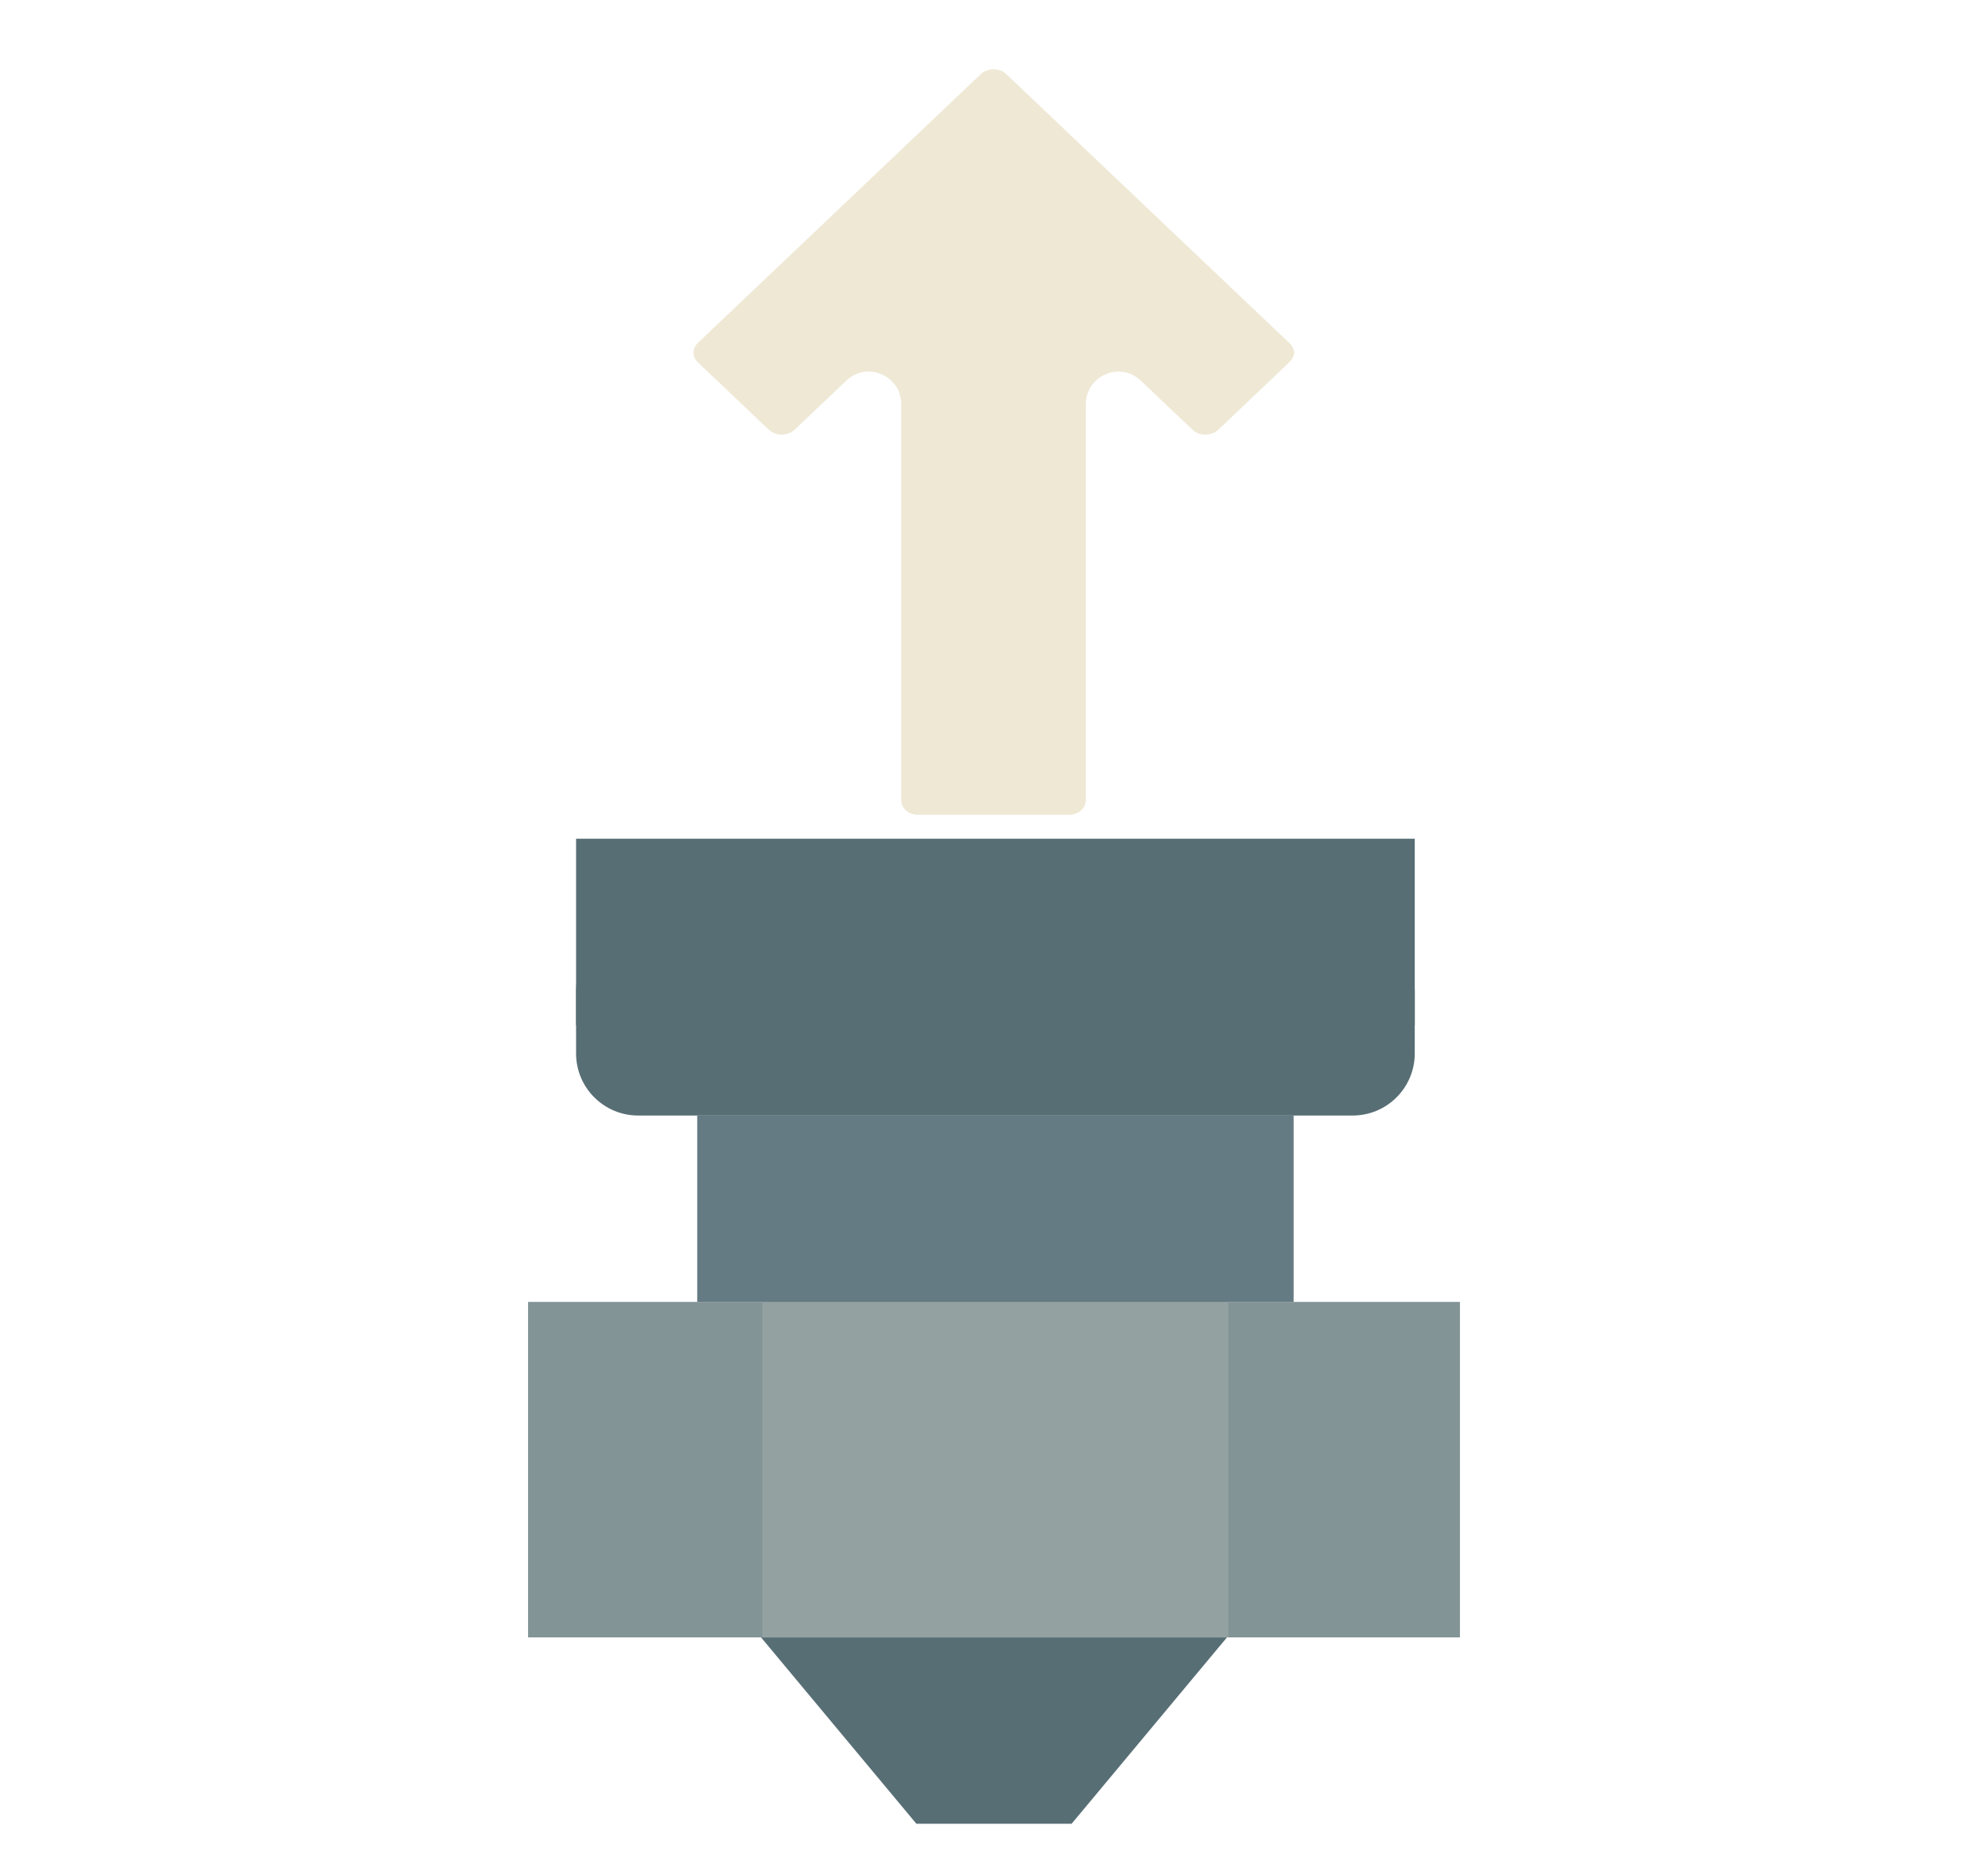
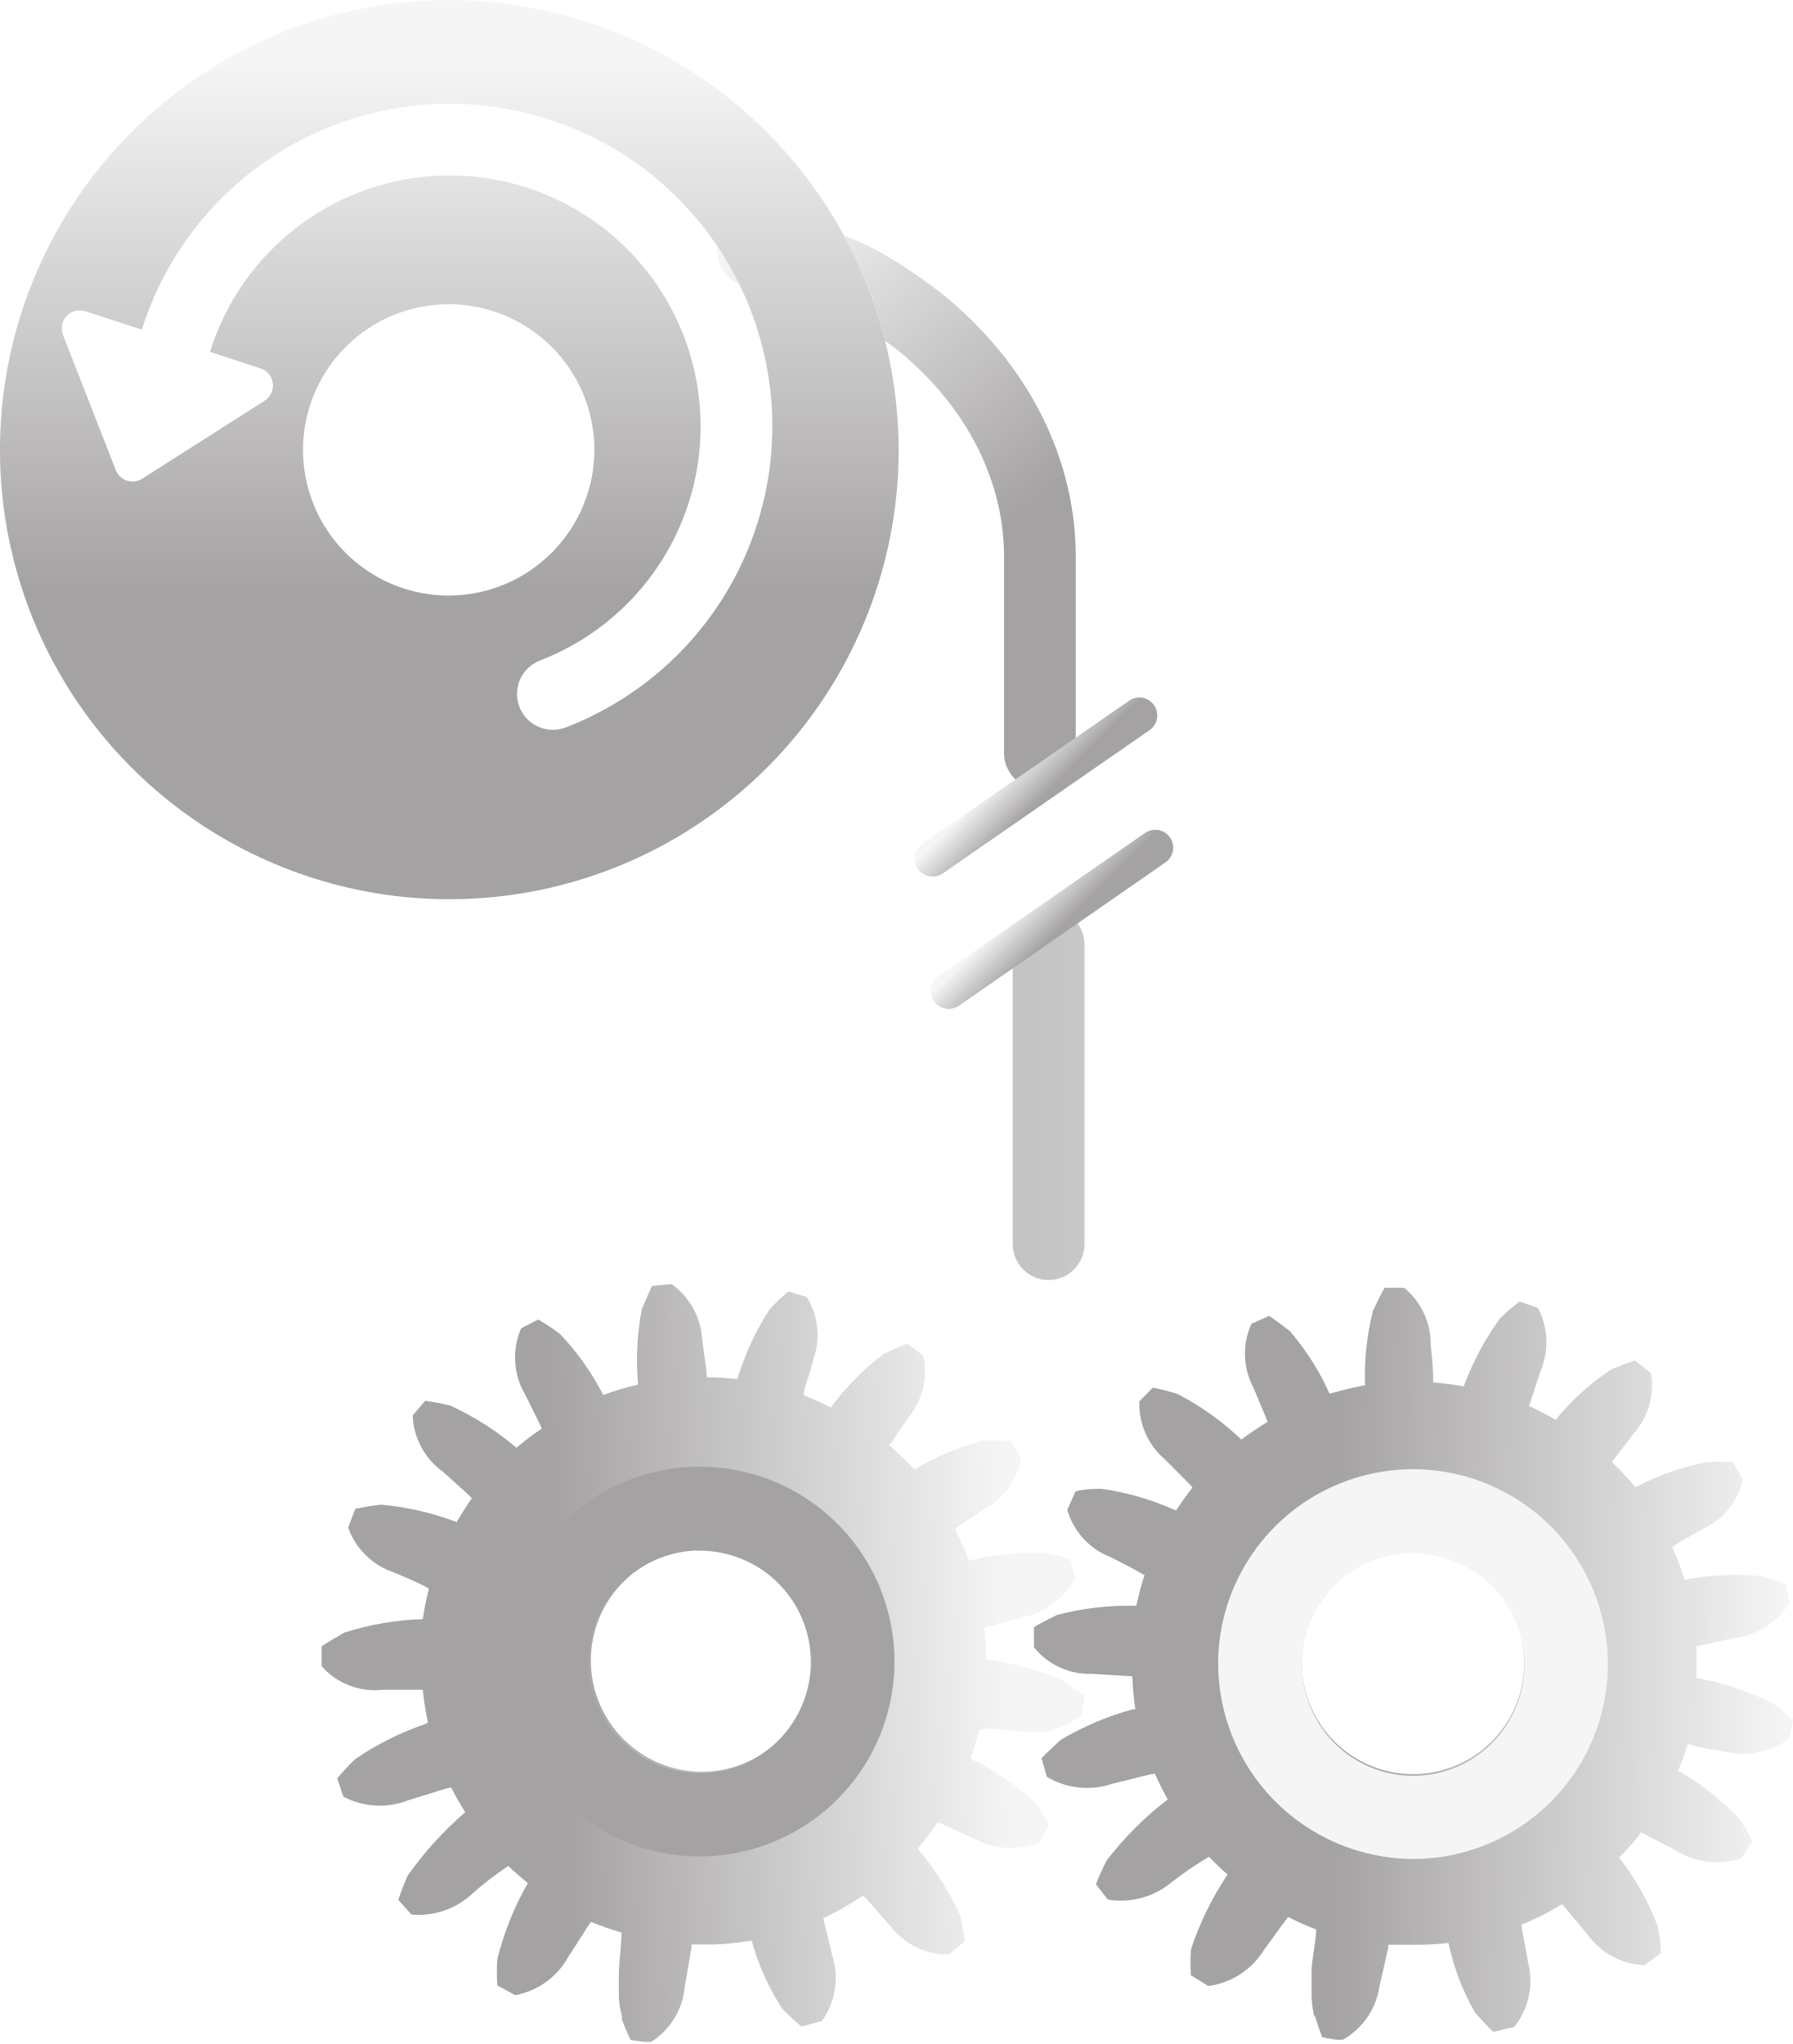
- <svg xmlns="http://www.w3.org/2000/svg" width="64" height="60" viewBox="0 0 64 60" id="svg4160" version="1.1">
-   <defs id="defs4162" />
-   <g id="g963" transform="matrix(2.4,0,0,2.4,-44.8,-62.09742)" style="stroke-width:0.417">
-     <rect style="opacity:0.998;fill:#839496;fill-opacity:1;stroke:none;stroke-width:0.833;stroke-linecap:round;stroke-linejoin:round;stroke-miterlimit:4;stroke-dasharray:none;stop-color:#000000" id="rect1033" width="12.5" height="4.5" x="25.75" y="43.337" />
-     <rect style="opacity:0.998;fill:#93a1a1;fill-opacity:1;stroke:none;stroke-width:0.833;stroke-linecap:round;stroke-linejoin:round;stroke-miterlimit:4;stroke-dasharray:none;stop-color:#000000" id="rect1035" width="6.25" height="4.5" x="28.894" y="43.337" />
-     <path style="fill:#586e75;fill-opacity:1;stroke:none;stroke-width:0.417px;stroke-linecap:butt;stroke-linejoin:miter;stroke-opacity:1" d="m 28.875,47.837 h 6.25 l -2.084,2.5 h -2.082 z" id="path1037" />
-     <rect style="opacity:0.998;fill:#657b83;fill-opacity:1;stroke:none;stroke-width:0.833;stroke-linecap:round;stroke-linejoin:round;stroke-miterlimit:4;stroke-dasharray:none;stop-color:#000000" id="rect1039" width="8" height="2.5" x="28.019" y="40.837" />
-     <rect style="opacity:0.998;fill:#586e75;fill-opacity:1;stroke:none;stroke-width:0.833;stroke-linecap:round;stroke-linejoin:round;stroke-miterlimit:4;stroke-dasharray:none;stop-color:#000000" id="rect1055" width="11.25" height="2.5" x="26.394" y="38.337" ry="0.833" rx="0.833" />
-     <rect style="opacity:0.998;fill:#586e75;fill-opacity:1;stroke:none;stroke-width:0.833;stroke-linecap:round;stroke-linejoin:round;stroke-miterlimit:4;stroke-dasharray:none;stop-color:#000000" id="rect1065" width="11.25" height="2.5" x="26.394" y="37.124" />
+ <svg xmlns="http://www.w3.org/2000/svg" width="50" height="57" viewBox="0 0 50 57" fill="none">
+   <path d="M28.373 48.271C28.686 48.333 29.008 48.325 29.317 48.249C29.626 48.172 29.914 48.029 30.162 47.828L30.238 47.291C30.05 47.14 29.854 46.998 29.651 46.865C28.96 46.571 28.232 46.37 27.487 46.269V45.954C27.487 45.767 27.487 45.579 27.436 45.392L28.475 45.111C28.794 45.054 29.095 44.926 29.356 44.735C29.617 44.545 29.831 44.298 29.983 44.012L29.855 43.492C29.621 43.416 29.382 43.353 29.14 43.305C28.429 43.277 27.717 43.352 27.027 43.526C26.908 43.22 26.772 42.922 26.627 42.632L27.436 42.087C27.71 41.945 27.947 41.741 28.127 41.491C28.308 41.241 28.427 40.952 28.475 40.648L28.177 40.17C28.177 40.17 27.981 40.17 27.436 40.17C26.755 40.343 26.104 40.616 25.503 40.98C25.282 40.743 25.049 40.518 24.804 40.307L25.349 39.506C25.54 39.27 25.674 38.995 25.744 38.7C25.813 38.405 25.815 38.098 25.75 37.803L25.298 37.47C25.298 37.47 25.111 37.538 24.625 37.769C24.072 38.191 23.581 38.69 23.169 39.251C22.922 39.123 22.669 39.01 22.411 38.91C22.411 38.739 22.538 38.467 22.675 37.93C22.781 37.642 22.82 37.334 22.789 37.028C22.758 36.722 22.658 36.428 22.496 36.167L21.985 36.014C21.802 36.168 21.628 36.333 21.465 36.508C21.074 37.112 20.77 37.769 20.562 38.458C20.279 38.426 19.995 38.409 19.71 38.407C19.71 38.237 19.659 37.947 19.583 37.377C19.568 37.068 19.483 36.767 19.336 36.496C19.188 36.224 18.982 35.99 18.731 35.809L18.186 35.86C18.186 35.86 18.101 36.022 17.896 36.516C17.764 37.206 17.73 37.912 17.794 38.612C17.464 38.686 17.14 38.783 16.823 38.901C16.504 38.278 16.097 37.704 15.613 37.198C15.421 37.051 15.219 36.917 15.008 36.797L14.531 37.044C14.403 37.341 14.347 37.664 14.368 37.987C14.388 38.31 14.485 38.623 14.651 38.901C14.906 39.421 15.043 39.685 15.111 39.838C14.863 40 14.626 40.179 14.404 40.375C13.847 39.901 13.228 39.506 12.564 39.2C12.331 39.141 12.095 39.095 11.857 39.063L11.508 39.472C11.52 39.782 11.602 40.086 11.75 40.359C11.898 40.632 12.106 40.868 12.36 41.048C12.836 41.482 13.049 41.661 13.16 41.78C13.007 41.993 12.87 42.215 12.734 42.445C12.058 42.189 11.35 42.025 10.63 41.959C10.387 41.985 10.145 42.025 9.906 42.078L9.71 42.598C9.813 42.891 9.982 43.156 10.204 43.373C10.425 43.59 10.694 43.753 10.988 43.85C11.508 44.072 11.84 44.217 11.959 44.302C11.891 44.583 11.831 44.864 11.789 45.153C11.045 45.175 10.308 45.301 9.6 45.528C9.123 45.801 8.969 45.911 8.969 45.911V46.465C9.18 46.703 9.444 46.888 9.741 47.002C10.037 47.116 10.357 47.157 10.673 47.121C11.337 47.121 11.627 47.121 11.789 47.121C11.82 47.427 11.868 47.732 11.934 48.032L11.865 48.075C11.171 48.311 10.512 48.641 9.906 49.055C9.73 49.225 9.562 49.404 9.404 49.591L9.574 50.102C9.854 50.25 10.163 50.335 10.479 50.351C10.796 50.367 11.112 50.314 11.405 50.196C12.172 49.966 12.436 49.864 12.581 49.847C12.7 50.085 12.836 50.315 12.973 50.537C12.37 51.057 11.832 51.65 11.371 52.3C11.272 52.523 11.184 52.75 11.107 52.981L11.474 53.39C11.783 53.418 12.095 53.38 12.388 53.279C12.682 53.178 12.951 53.015 13.177 52.803C13.49 52.523 13.823 52.267 14.174 52.036C14.353 52.206 14.531 52.36 14.719 52.513C14.338 53.18 14.051 53.896 13.867 54.642C13.853 54.883 13.853 55.125 13.867 55.366L14.37 55.639C14.684 55.58 14.98 55.451 15.238 55.262C15.496 55.074 15.709 54.83 15.86 54.549L16.269 53.918C16.333 53.806 16.404 53.698 16.482 53.595C16.76 53.709 17.045 53.809 17.334 53.893C17.334 54.131 17.283 54.549 17.257 54.983C17.257 55.102 17.257 55.222 17.257 55.341C17.257 55.46 17.257 55.571 17.257 55.682C17.266 55.86 17.295 56.037 17.342 56.21C17.346 56.246 17.346 56.284 17.342 56.32C17.504 56.729 17.589 56.891 17.589 56.891L17.981 56.942H18.16C18.425 56.773 18.647 56.545 18.81 56.276C18.972 56.008 19.07 55.705 19.097 55.392C19.208 54.796 19.242 54.489 19.285 54.327C19.282 54.293 19.282 54.259 19.285 54.225H19.94C20.283 54.21 20.625 54.173 20.962 54.114C21.145 54.788 21.433 55.429 21.814 56.014C21.984 56.191 22.163 56.358 22.351 56.516L22.922 56.355C23.108 56.095 23.23 55.796 23.281 55.481C23.331 55.167 23.307 54.844 23.211 54.54C23.075 53.944 22.99 53.688 22.964 53.492C23.345 53.309 23.712 53.099 24.063 52.862C24.182 52.964 24.37 53.186 24.83 53.714C25.022 53.964 25.27 54.165 25.554 54.303C25.838 54.44 26.15 54.51 26.465 54.506L26.899 54.14C26.899 54.14 26.899 53.952 26.772 53.416C26.468 52.741 26.069 52.112 25.588 51.55C25.79 51.318 25.977 51.073 26.15 50.818C26.312 50.877 26.576 51.014 27.138 51.261C27.418 51.417 27.729 51.508 28.049 51.529C28.369 51.55 28.689 51.499 28.986 51.38L29.259 50.877C29.139 50.669 29.008 50.468 28.867 50.273C28.33 49.773 27.721 49.357 27.061 49.038C27.155 48.782 27.232 48.526 27.3 48.271C27.428 48.169 27.726 48.211 28.373 48.271ZM19.685 49.404C19.073 49.425 18.469 49.265 17.948 48.944C17.428 48.622 17.014 48.154 16.759 47.597C16.504 47.041 16.419 46.422 16.515 45.818C16.611 45.213 16.884 44.651 17.3 44.202C17.715 43.752 18.254 43.435 18.849 43.292C19.443 43.148 20.067 43.183 20.642 43.393C21.217 43.603 21.716 43.979 22.078 44.473C22.44 44.966 22.647 45.556 22.675 46.167C22.692 46.576 22.628 46.984 22.487 47.369C22.346 47.753 22.13 48.106 21.852 48.407C21.574 48.707 21.24 48.95 20.868 49.121C20.496 49.292 20.094 49.389 19.685 49.404Z" fill="url(#paint0_linear_36_629)" />
+   <path d="M19.762 51.763C20.834 51.714 21.868 51.347 22.733 50.71C23.598 50.073 24.254 49.194 24.62 48.184C24.985 47.174 25.043 46.078 24.786 45.036C24.53 43.993 23.97 43.049 23.177 42.325C22.384 41.6 21.395 41.126 20.333 40.963C19.272 40.8 18.186 40.956 17.212 41.41C16.239 41.864 15.422 42.596 14.865 43.514C14.307 44.432 14.034 45.494 14.08 46.568C14.111 47.282 14.282 47.984 14.584 48.632C14.887 49.28 15.314 49.862 15.842 50.345C16.37 50.828 16.988 51.202 17.66 51.445C18.333 51.688 19.047 51.797 19.762 51.763ZM19.395 43.245C20.007 43.223 20.612 43.381 21.134 43.702C21.655 44.022 22.071 44.49 22.327 45.046C22.583 45.602 22.669 46.221 22.574 46.826C22.479 47.431 22.207 47.994 21.792 48.444C21.377 48.895 20.838 49.212 20.243 49.357C19.648 49.501 19.024 49.466 18.449 49.257C17.873 49.047 17.373 48.671 17.011 48.178C16.649 47.684 16.441 47.094 16.414 46.482C16.398 46.072 16.463 45.662 16.606 45.277C16.748 44.891 16.965 44.538 17.245 44.236C17.524 43.935 17.86 43.691 18.233 43.52C18.607 43.349 19.01 43.252 19.421 43.237L19.395 43.245Z" fill="url(#paint1_linear_36_629)" />
+   <path d="M48.075 48.842C48.385 48.918 48.707 48.926 49.02 48.866C49.334 48.806 49.63 48.678 49.889 48.492L50 47.964C49.821 47.798 49.633 47.642 49.438 47.496C48.762 47.169 48.046 46.931 47.308 46.789C47.308 46.678 47.308 46.576 47.308 46.474C47.308 46.371 47.308 46.099 47.308 45.911L48.356 45.681C48.671 45.643 48.973 45.535 49.241 45.365C49.509 45.196 49.736 44.969 49.906 44.702L49.804 44.174C49.573 44.086 49.337 44.013 49.097 43.952C48.389 43.884 47.675 43.918 46.976 44.054C46.883 43.742 46.766 43.438 46.627 43.143C46.772 43.041 47.019 42.896 47.479 42.641C47.76 42.512 48.007 42.321 48.202 42.082C48.397 41.843 48.534 41.562 48.603 41.261L48.322 40.775C48.078 40.761 47.834 40.761 47.59 40.775C46.897 40.91 46.229 41.145 45.605 41.474C45.4 41.226 45.181 40.99 44.949 40.767C45.06 40.622 45.239 40.4 45.537 40C45.745 39.773 45.899 39.502 45.986 39.207C46.074 38.911 46.092 38.6 46.039 38.296L45.596 37.939C45.596 37.939 45.417 37.99 44.923 38.194C44.342 38.58 43.823 39.051 43.382 39.591C43.143 39.455 42.896 39.327 42.641 39.208L42.956 38.245C43.078 37.964 43.135 37.658 43.123 37.352C43.111 37.045 43.031 36.745 42.888 36.474L42.377 36.295C42.184 36.438 42.002 36.595 41.831 36.763C41.408 37.347 41.067 37.986 40.818 38.663C40.536 38.61 40.252 38.573 39.966 38.552C39.966 38.382 39.966 38.092 39.898 37.521C39.904 37.214 39.84 36.91 39.712 36.632C39.583 36.353 39.394 36.106 39.157 35.911H38.612C38.612 35.911 38.518 36.065 38.288 36.55C38.116 37.229 38.042 37.929 38.066 38.629C37.733 38.691 37.403 38.771 37.078 38.867C36.795 38.235 36.422 37.647 35.971 37.121C35.545 36.789 35.392 36.695 35.392 36.695L34.898 36.916C34.77 37.196 34.709 37.501 34.718 37.808C34.727 38.115 34.806 38.416 34.949 38.688C35.17 39.225 35.29 39.489 35.349 39.651C35.097 39.803 34.852 39.968 34.617 40.145C34.089 39.641 33.492 39.214 32.845 38.876C32.616 38.801 32.383 38.741 32.147 38.697L31.772 39.08C31.761 39.388 31.821 39.695 31.947 39.977C32.072 40.259 32.26 40.508 32.496 40.707C32.939 41.158 33.152 41.354 33.254 41.482C33.095 41.687 32.942 41.9 32.794 42.121C32.132 41.824 31.433 41.621 30.716 41.516C30.179 41.516 29.991 41.593 29.991 41.593L29.762 42.104C29.848 42.402 30.002 42.676 30.212 42.906C30.422 43.135 30.681 43.312 30.971 43.424C31.474 43.671 31.755 43.833 31.917 43.927C31.823 44.199 31.755 44.489 31.687 44.779C30.943 44.76 30.2 44.846 29.48 45.034C28.995 45.273 28.833 45.375 28.833 45.375V45.937C29.027 46.178 29.274 46.37 29.555 46.499C29.836 46.628 30.143 46.689 30.451 46.678L31.576 46.746C31.587 47.054 31.615 47.361 31.661 47.666H31.593C30.887 47.858 30.211 48.145 29.583 48.518C29.174 48.884 29.046 49.029 29.046 49.029L29.191 49.548C29.462 49.712 29.766 49.813 30.081 49.847C30.395 49.881 30.714 49.846 31.014 49.744C31.797 49.557 32.061 49.472 32.206 49.463C32.314 49.708 32.433 49.946 32.564 50.179C31.925 50.67 31.352 51.243 30.86 51.882C30.749 52.098 30.649 52.32 30.562 52.547L30.895 52.973C31.209 53.025 31.53 53.009 31.838 52.925C32.145 52.841 32.431 52.692 32.675 52.487C33.005 52.228 33.352 51.992 33.714 51.78C33.884 51.951 34.055 52.121 34.233 52.274C33.8 52.92 33.456 53.623 33.211 54.361C33.197 54.602 33.197 54.844 33.211 55.085L33.697 55.383C34.014 55.341 34.317 55.229 34.585 55.055C34.853 54.881 35.079 54.65 35.247 54.378C35.452 54.106 35.588 53.91 35.69 53.765L35.92 53.458C36.175 53.588 36.436 53.705 36.704 53.807C36.704 54.046 36.618 54.455 36.576 54.889C36.576 55.008 36.576 55.128 36.576 55.247C36.576 55.366 36.576 55.477 36.576 55.588C36.572 55.765 36.589 55.943 36.627 56.116C36.627 56.158 36.627 56.193 36.67 56.227C36.806 56.652 36.874 56.814 36.874 56.814L37.266 56.882H37.445C37.718 56.729 37.953 56.515 38.13 56.257C38.308 55.998 38.423 55.702 38.467 55.392C38.612 54.795 38.663 54.497 38.714 54.336C38.71 54.302 38.71 54.267 38.714 54.233C38.935 54.233 39.148 54.233 39.37 54.233C39.711 54.238 40.053 54.221 40.392 54.182C40.538 54.864 40.788 55.519 41.133 56.124C41.499 56.533 41.644 56.661 41.644 56.661L42.223 56.525C42.424 56.278 42.564 55.987 42.632 55.677C42.7 55.366 42.694 55.044 42.615 54.736C42.513 54.131 42.445 53.884 42.428 53.671C42.822 53.515 43.201 53.324 43.56 53.1C43.68 53.22 43.85 53.45 44.276 53.952C44.458 54.205 44.695 54.413 44.97 54.561C45.244 54.709 45.549 54.792 45.86 54.804L46.32 54.463C46.308 54.218 46.279 53.973 46.235 53.731C45.971 53.037 45.606 52.386 45.153 51.797C45.376 51.581 45.581 51.347 45.767 51.099L46.729 51.601C47.001 51.771 47.306 51.879 47.624 51.917C47.942 51.956 48.265 51.923 48.569 51.823L48.867 51.346C48.76 51.127 48.638 50.917 48.501 50.715C48.001 50.19 47.427 49.739 46.797 49.378C46.901 49.13 46.992 48.877 47.07 48.62C47.147 48.68 47.436 48.739 48.075 48.842ZM39.344 49.472C38.732 49.46 38.137 49.267 37.634 48.917C37.131 48.568 36.743 48.077 36.519 47.507C36.295 46.937 36.244 46.313 36.374 45.715C36.504 45.116 36.808 44.57 37.248 44.144C37.688 43.718 38.245 43.432 38.847 43.322C39.45 43.212 40.071 43.283 40.633 43.526C41.196 43.768 41.673 44.172 42.006 44.686C42.339 45.2 42.513 45.801 42.504 46.414C42.499 46.822 42.413 47.225 42.251 47.599C42.09 47.974 41.856 48.313 41.563 48.597C41.27 48.881 40.924 49.105 40.545 49.255C40.166 49.405 39.761 49.479 39.353 49.472H39.344Z" fill="url(#paint2_linear_36_629)" />
+   <path d="M39.353 51.84C40.427 51.85 41.48 51.541 42.378 50.953C43.277 50.365 43.982 49.524 44.403 48.536C44.824 47.548 44.943 46.457 44.744 45.402C44.546 44.346 44.039 43.373 43.288 42.605C42.537 41.837 41.575 41.309 40.524 41.088C39.473 40.867 38.38 40.961 37.383 41.361C36.386 41.76 35.529 42.446 34.922 43.332C34.314 44.217 33.983 45.263 33.969 46.337C33.958 47.779 34.518 49.168 35.526 50.199C36.535 51.23 37.91 51.82 39.353 51.84ZM39.472 43.322C40.084 43.334 40.679 43.527 41.182 43.876C41.685 44.226 42.073 44.717 42.297 45.287C42.522 45.857 42.572 46.48 42.442 47.079C42.312 47.677 42.008 48.224 41.568 48.65C41.128 49.076 40.572 49.362 39.969 49.472C39.367 49.582 38.745 49.511 38.183 49.268C37.62 49.025 37.143 48.621 36.81 48.107C36.477 47.593 36.303 46.992 36.312 46.38C36.321 45.56 36.654 44.776 37.237 44.2C37.821 43.624 38.609 43.303 39.429 43.305L39.472 43.322Z" fill="url(#paint3_linear_36_629)" />
+   <path d="M28.999 21C28.999 20.928 28.999 15.832 28.999 15.675C29.022 14.427 28.735 13.188 28.154 12.033C27.573 10.878 26.711 9.83 25.619 8.953C24.043 7.767 23.12 7.28 21 7" stroke="url(#paint4_linear_36_629)" stroke-width="2" stroke-linecap="round" stroke-linejoin="round" />
+   <path d="M29.242 34.695V26.339" stroke="url(#paint5_linear_36_629)" stroke-width="2" stroke-linecap="round" stroke-linejoin="round" />
+   <path d="M31.772 19.951L26.005 23.946" stroke="url(#paint6_linear_36_629)" stroke-linecap="round" stroke-linejoin="round" />
+   <path d="M32.215 23.639L26.457 27.634" stroke="url(#paint7_linear_36_629)" stroke-linecap="round" stroke-linejoin="round" />
+   <g opacity="0.8">
+     <path d="M12.513 0.443C14.906 0.448 17.243 1.162 19.23 2.495C21.218 3.828 22.765 5.72 23.677 7.933C24.589 10.145 24.825 12.578 24.355 14.924C23.886 17.27 22.731 19.424 21.037 21.115C19.343 22.805 17.186 23.955 14.839 24.42C12.492 24.885 10.06 24.644 7.849 23.727C5.639 22.81 3.75 21.259 2.421 19.269C1.093 17.279 0.383 14.94 0.383 12.547C0.39 9.334 1.671 6.256 3.945 3.987C6.219 1.717 9.3 0.443 12.513 0.443ZM12.513 17.036C13.4 17.034 14.267 16.769 15.004 16.275C15.741 15.781 16.316 15.079 16.654 14.259C16.992 13.438 17.08 12.536 16.906 11.666C16.732 10.796 16.303 9.997 15.675 9.37C15.047 8.743 14.247 8.316 13.377 8.144C12.506 7.971 11.604 8.06 10.784 8.4C9.965 8.74 9.264 9.316 8.771 10.054C8.278 10.792 8.015 11.659 8.015 12.547C8.018 13.738 8.492 14.88 9.336 15.722C10.179 16.563 11.322 17.036 12.513 17.036ZM12.513 0C10.035 0.003 7.615 0.741 5.556 2.12C3.498 3.499 1.895 5.457 0.949 7.747C0.003 10.037 -0.243 12.555 0.243 14.985C0.728 17.414 1.923 19.645 3.676 21.396C5.429 23.146 7.662 24.338 10.092 24.82C12.522 25.302 15.04 25.053 17.329 24.104C19.617 23.155 21.573 21.549 22.949 19.489C24.325 17.429 25.06 15.007 25.06 12.53C25.055 9.205 23.731 6.018 21.379 3.669C19.026 1.32 15.838 -3.0646e-06 12.513 0ZM12.513 16.593C11.709 16.593 10.924 16.355 10.255 15.908C9.587 15.462 9.067 14.827 8.759 14.085C8.451 13.342 8.371 12.525 8.528 11.737C8.685 10.949 9.072 10.225 9.64 9.657C10.208 9.089 10.932 8.702 11.72 8.545C12.508 8.388 13.325 8.469 14.068 8.776C14.81 9.084 15.445 9.604 15.891 10.273C16.337 10.941 16.576 11.726 16.576 12.53C16.574 13.607 16.145 14.639 15.383 15.4C14.622 16.162 13.59 16.591 12.513 16.593Z" fill="#F5F5F5" />
  </g>
-   <path style="color:#000000;display:inline;opacity:0.998;fill:#eee8d5;stroke:none;stroke-width:0.522;stroke-linecap:round;stroke-linejoin:round;-inkscape-stroke:none" d="m 34.398,26.23 h -4.823 c -0.358,0 -0.562,-0.227 -0.562,-0.482 V 13.009 c -1.87e-4,-0.919 -1.1,-1.39 -1.766,-0.757 l -1.664,1.58 c -0.223,0.212 -0.612,0.212 -0.835,0 l -2.272,-2.159 c -0.112,-0.106 -0.148,-0.212 -0.148,-0.321 0,-0.109 0.036,-0.216 0.148,-0.322 l 6.82,-6.478 2.273,-2.161 c 0.224,-0.212 0.609,-0.212 0.833,0 l 2.273,2.161 6.82,6.478 c 0.224,0.212 0.224,0.431 0,0.643 l -2.272,2.159 c -0.223,0.212 -0.612,0.212 -0.835,0 l -1.664,-1.58 c -0.666,-0.633 -1.765,-0.161 -1.766,0.757 v 12.739 c 0,0.255 -0.204,0.482 -0.562,0.482 z" id="rect852-3" />
+   <path fill-rule="evenodd" clip-rule="evenodd" d="M5.556 2.137C7.615 0.758 10.035 0.02 12.513 0.017C15.838 0.017 19.026 1.337 21.379 3.686C23.731 6.035 25.055 9.222 25.06 12.547C25.06 15.024 24.325 17.446 22.949 19.506C21.573 21.566 19.617 23.172 17.329 24.121C15.04 25.07 12.522 25.319 10.092 24.837C7.662 24.355 5.429 23.163 3.676 21.413C1.923 19.662 0.728 17.431 0.243 15.002C-0.243 12.572 0.003 10.054 0.949 7.764C1.895 5.474 3.498 3.516 5.556 2.137ZM10.255 15.925C10.924 16.372 11.709 16.61 12.513 16.61C13.59 16.608 14.622 16.179 15.383 15.417C16.145 14.656 16.574 13.624 16.576 12.547C16.576 11.743 16.337 10.958 15.891 10.29C15.445 9.621 14.81 9.101 14.068 8.793C13.325 8.486 12.508 8.405 11.72 8.562C10.932 8.719 10.208 9.106 9.64 9.674C9.072 10.242 8.685 10.966 8.528 11.754C8.371 12.542 8.451 13.359 8.759 14.102C9.067 14.844 9.587 15.479 10.255 15.925ZM13.967 5.039C12.787 4.793 11.564 4.856 10.416 5.222C9.268 5.587 8.234 6.243 7.414 7.125C6.699 7.895 6.167 8.814 5.857 9.813L7.266 10.273C7.356 10.302 7.437 10.357 7.497 10.431C7.558 10.505 7.596 10.594 7.608 10.689C7.619 10.784 7.604 10.88 7.563 10.966C7.522 11.052 7.457 11.125 7.377 11.176L3.969 13.348C3.907 13.388 3.836 13.414 3.762 13.424C3.688 13.434 3.613 13.427 3.542 13.404C3.471 13.381 3.406 13.343 3.352 13.292C3.298 13.241 3.255 13.178 3.228 13.109L1.755 9.336C1.721 9.247 1.712 9.15 1.731 9.056C1.75 8.963 1.796 8.876 1.862 8.808C1.928 8.739 2.012 8.69 2.105 8.668C2.197 8.645 2.295 8.649 2.385 8.68L3.955 9.192C4.356 7.918 5.036 6.746 5.949 5.764C7.003 4.629 8.333 3.786 9.809 3.316C11.285 2.846 12.858 2.765 14.374 3.081C15.891 3.397 17.3 4.099 18.466 5.119C19.632 6.14 20.514 7.443 21.028 8.905C21.542 10.366 21.67 11.936 21.399 13.461C21.129 14.986 20.47 16.416 19.485 17.612C18.5 18.807 17.223 19.728 15.777 20.286C15.262 20.485 14.683 20.228 14.484 19.712C14.286 19.197 14.542 18.618 15.057 18.42C16.182 17.986 17.175 17.27 17.941 16.34C18.707 15.41 19.22 14.298 19.43 13.112C19.64 11.925 19.541 10.705 19.141 9.568C18.742 8.432 18.055 7.418 17.149 6.624C16.242 5.831 15.146 5.285 13.967 5.039Z" fill="url(#paint8_linear_36_629)" />
+   <defs>
+     <linearGradient id="paint0_linear_36_629" x1="8.318" y1="47.021" x2="29.579" y2="46.171" gradientUnits="userSpaceOnUse">
+       <stop offset="0.34" stop-color="#A5A2A3" />
+       <stop offset="0.93" stop-color="#F5F5F5" />
+     </linearGradient>
+     <linearGradient id="paint1_linear_36_629" x1="13.71" y1="41.202" x2="2.79" y2="41.639" gradientUnits="userSpaceOnUse">
+       <stop offset="0.34" stop-color="#A5A2A3" />
+       <stop offset="0.93" stop-color="#F5F5F5" />
+     </linearGradient>
+     <linearGradient id="paint2_linear_36_629" x1="29.96" y1="45.729" x2="51.229" y2="45.942" gradientUnits="userSpaceOnUse">
+       <stop offset="0.34" stop-color="#A5A2A3" />
+       <stop offset="0.93" stop-color="#F5F5F5" />
+     </linearGradient>
+     <linearGradient id="paint3_linear_36_629" x1="57.089" y1="57.386" x2="46.169" y2="57.277" gradientUnits="userSpaceOnUse">
+       <stop offset="0.34" stop-color="#A5A2A3" />
+       <stop offset="0.93" stop-color="#F5F5F5" />
+     </linearGradient>
+     <linearGradient id="paint4_linear_36_629" x1="32.484" y1="19.182" x2="20.893" y2="4.931" gradientUnits="userSpaceOnUse">
+       <stop offset="0.34" stop-color="#A5A2A3" />
+       <stop offset="0.93" stop-color="#F5F5F5" />
+     </linearGradient>
+     <linearGradient id="paint5_linear_36_629" x1="-nan" y1="-nan" x2="-nan" y2="-nan" gradientUnits="userSpaceOnUse">
+       <stop offset="0.34" stop-color="#A5A2A3" />
+       <stop offset="0.93" stop-color="#F5F5F5" />
+     </linearGradient>
+     <linearGradient id="paint6_linear_36_629" x1="29.634" y1="22.685" x2="28.143" y2="21.203" gradientUnits="userSpaceOnUse">
+       <stop offset="0.34" stop-color="#A5A2A3" />
+       <stop offset="0.93" stop-color="#F5F5F5" />
+     </linearGradient>
+     <linearGradient id="paint7_linear_36_629" x1="30.077" y1="26.373" x2="28.595" y2="24.891" gradientUnits="userSpaceOnUse">
+       <stop offset="0.34" stop-color="#A5A2A3" />
+       <stop offset="0.93" stop-color="#F5F5F5" />
+     </linearGradient>
+     <linearGradient id="paint8_linear_36_629" x1="12.513" y1="25.077" x2="12.513" y2="0.017" gradientUnits="userSpaceOnUse">
+       <stop offset="0.34" stop-color="#A5A2A3" />
+       <stop offset="0.93" stop-color="#F5F5F5" />
+     </linearGradient>
+   </defs>
</svg>
